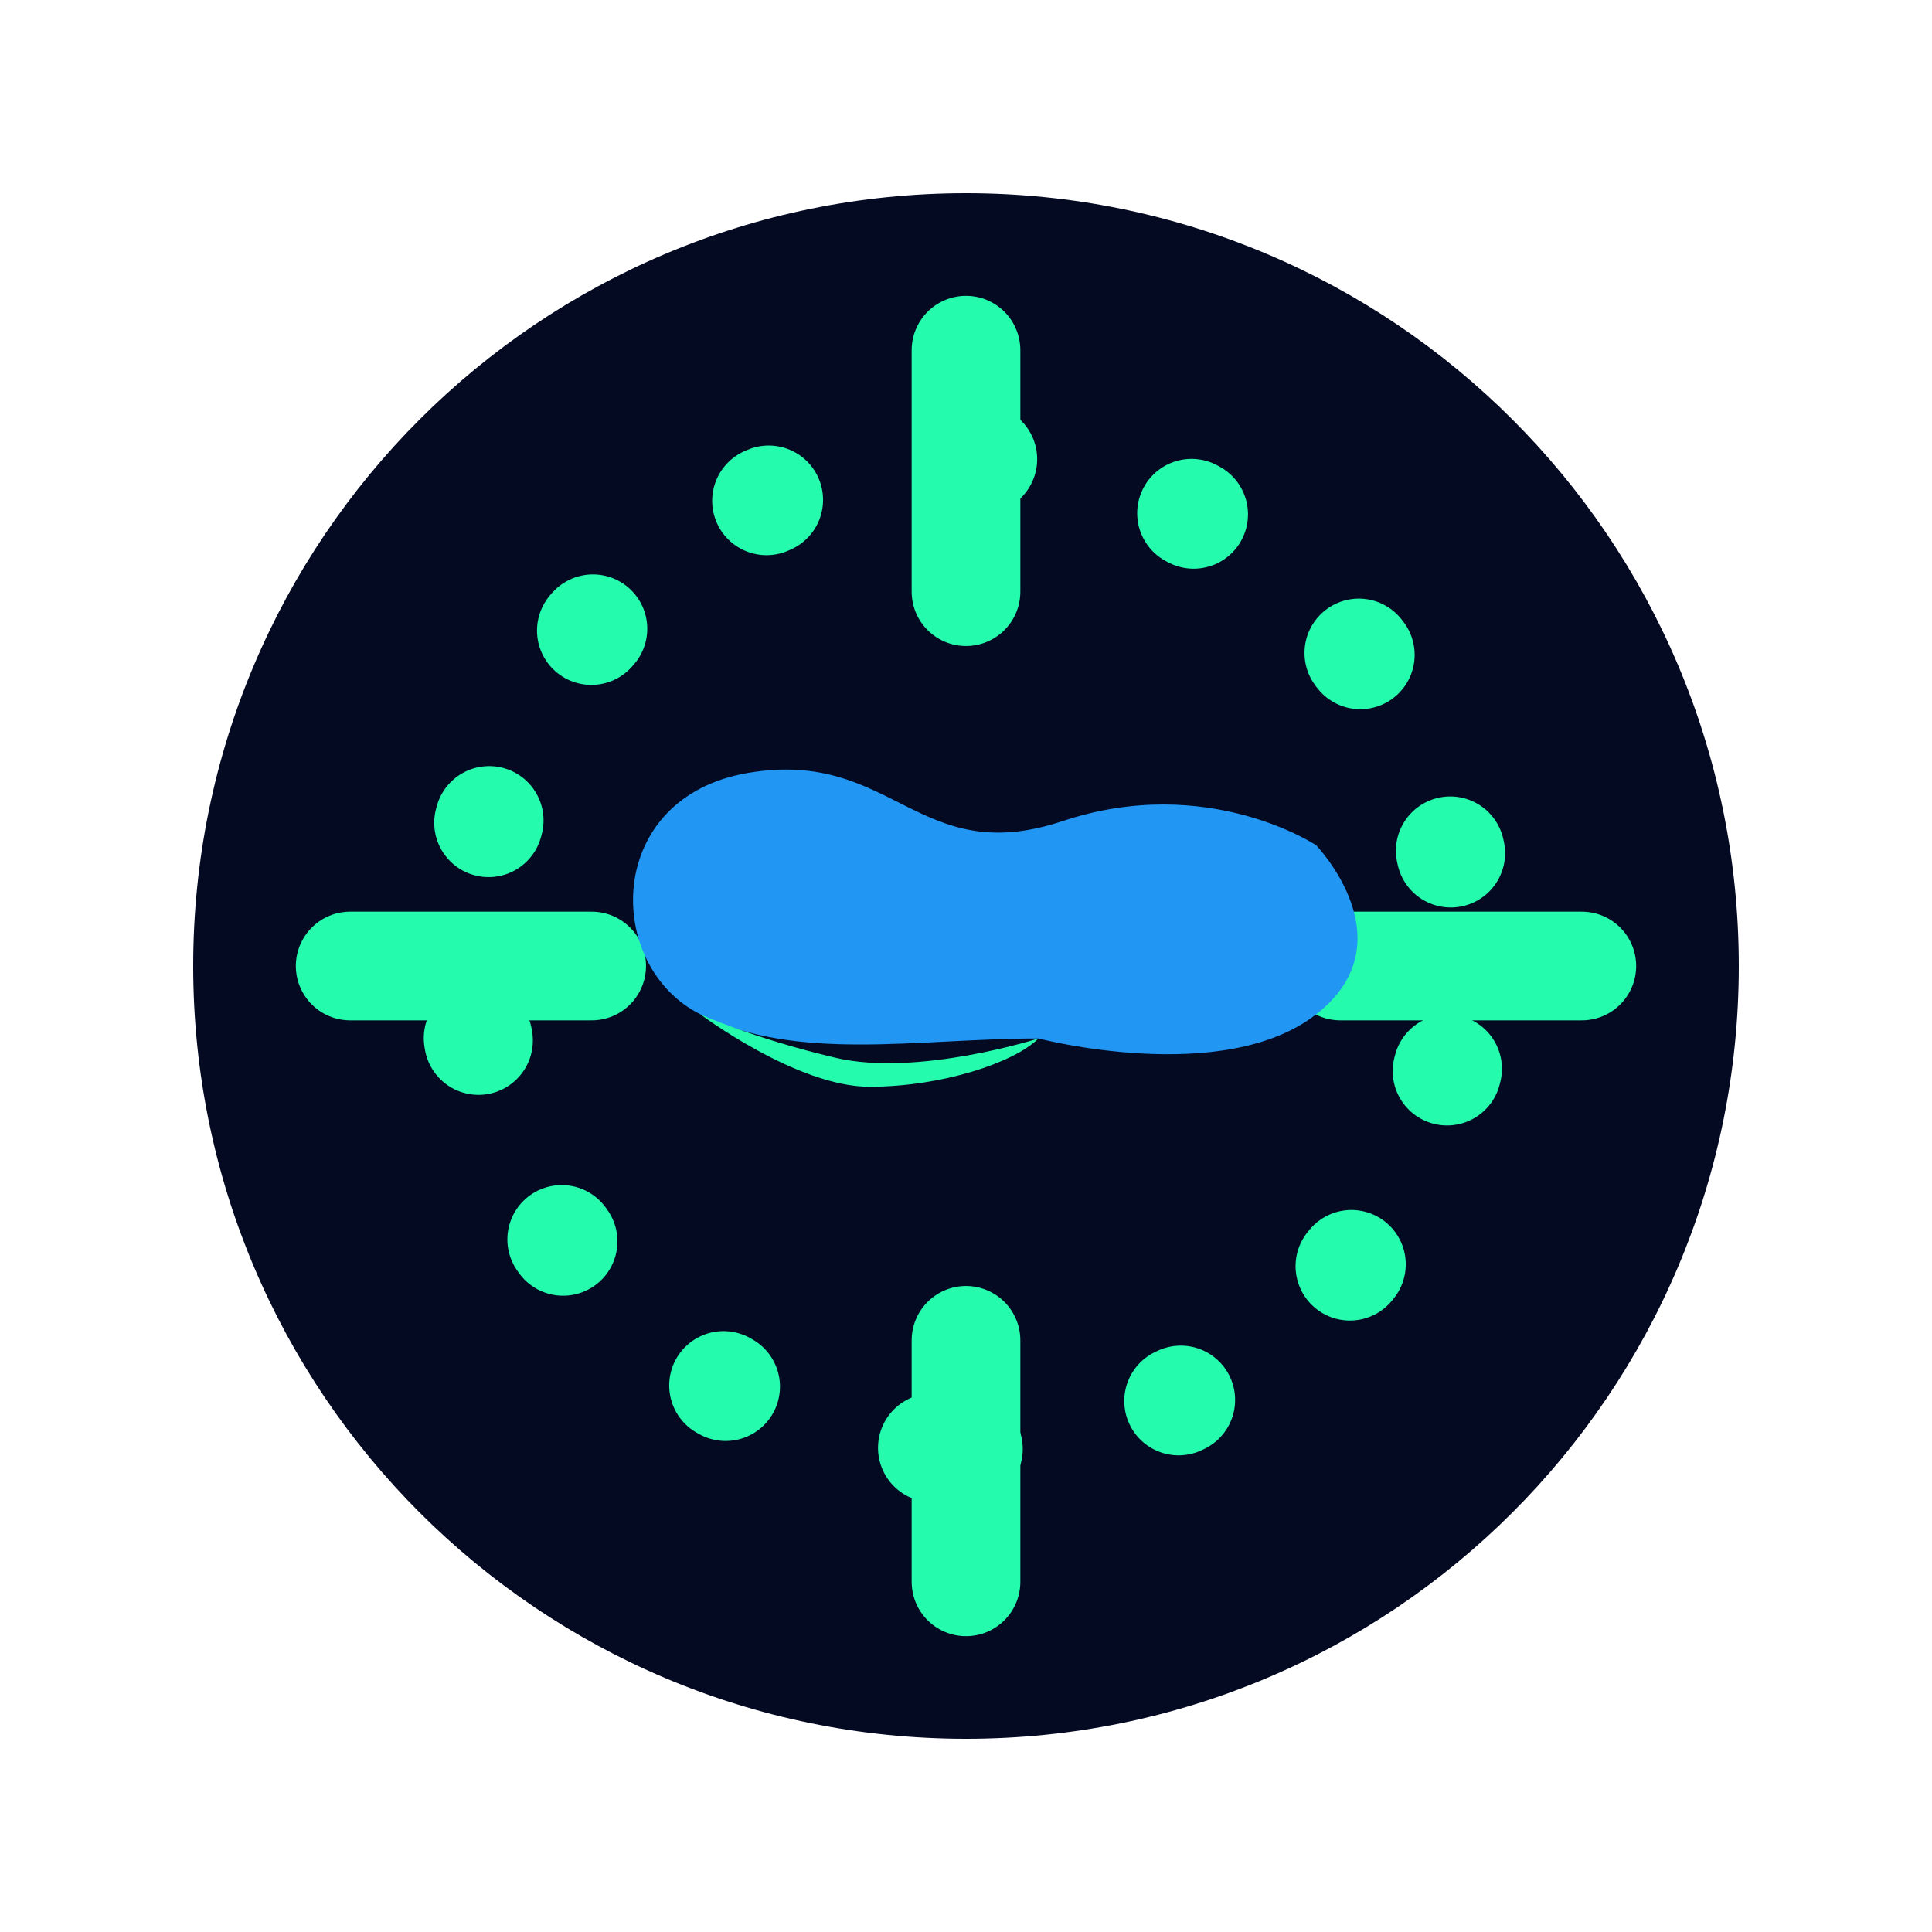
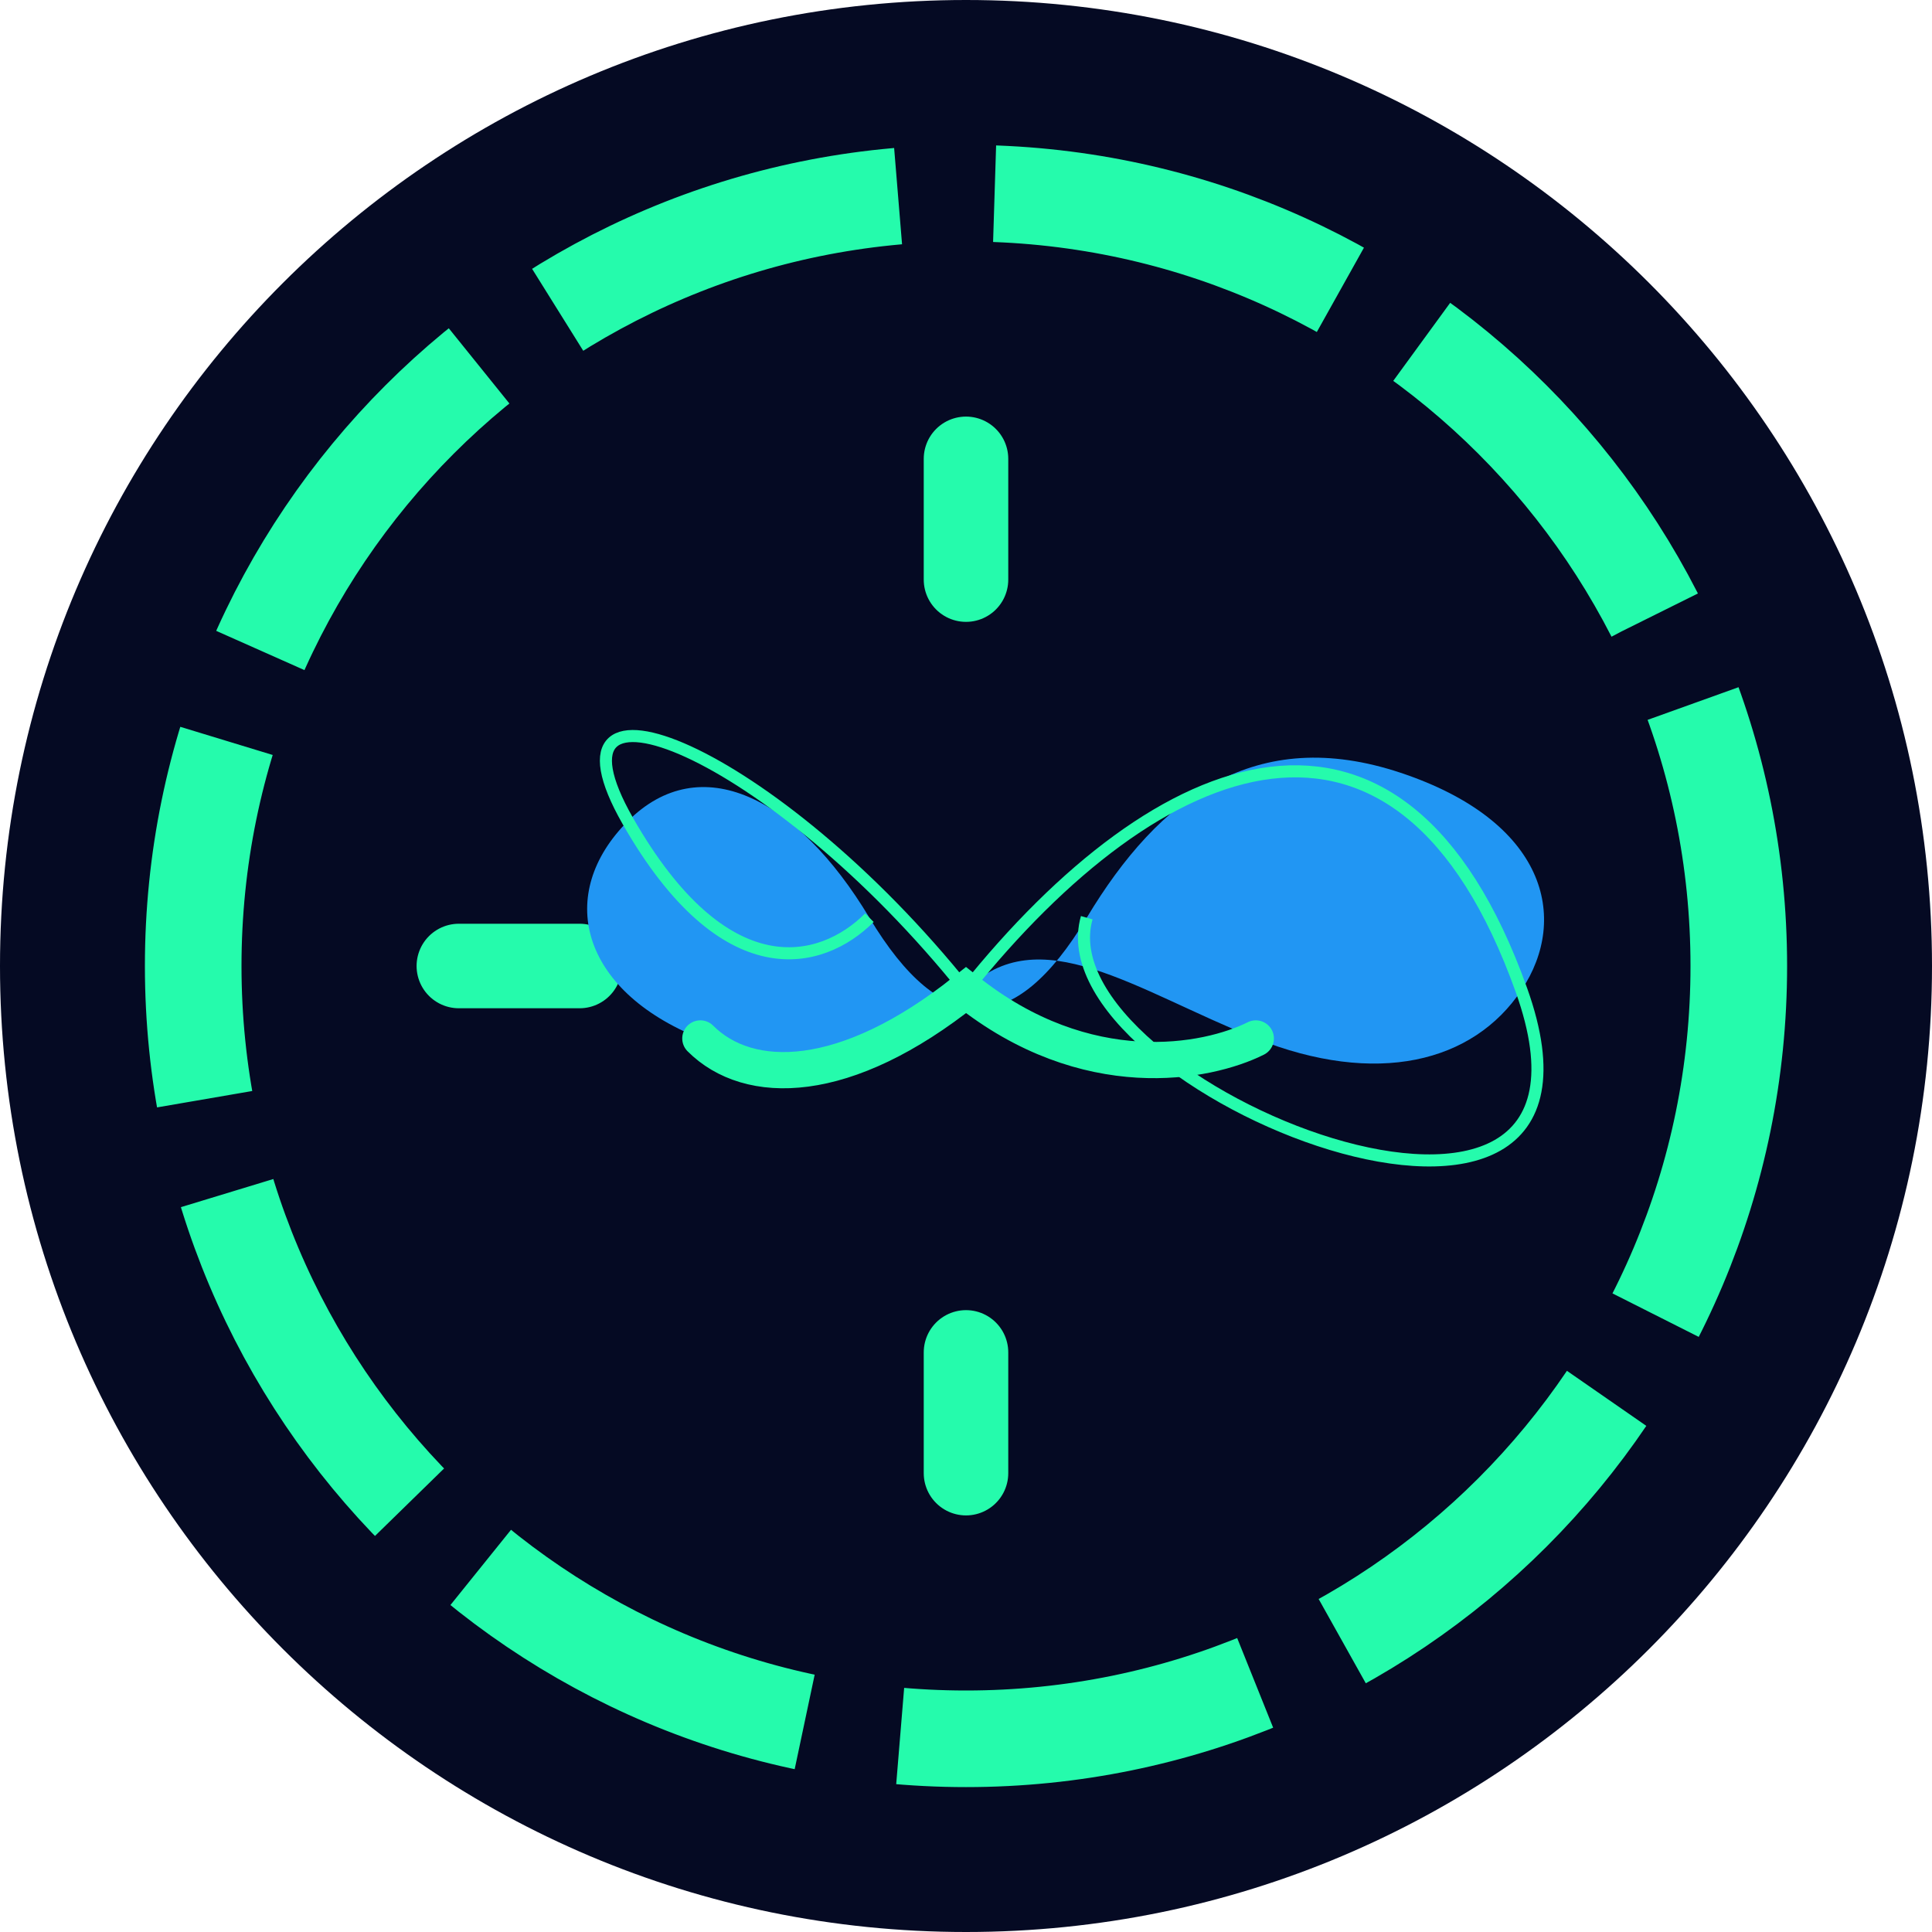
<svg xmlns="http://www.w3.org/2000/svg" width="800" height="800" viewBox="0 0 800 800" fill="none">
-   <circle cx="400" cy="400" r="320" fill="#050A23" />
-   <path d="M145 400H245M555 400H655M400 145V245M400 555V655" stroke="#25FBAC" stroke-width="45" stroke-linecap="round" />
-   <path d="M400 600C513.071 600 605 508.071 605 395C605 281.929 513.071 190 400 190C286.929 190 195 281.929 195 395C195 508.071 286.929 600 400 600Z" stroke="#25FBAC" stroke-width="45" stroke-linecap="round" stroke-dasharray="1 90" />
-   <path d="M430 430C430 430 506.5 450 545 420C583.5 390 545 350 545 350C545 350 500 320 440 340C380 360 370 310 310 320C250 330 250 400 290 420C330 440 380 430 430 430Z" fill="#2196F3" />
-   <path d="M290 420C290 420 330 450 360 450C390 450 420 440 430 430C430 430 380 446 346 438C312 430 290 420 290 420Z" fill="#25FBAC" />
+   <circle cx="400" cy="400" r="400" fill="#050A23" />
+   <circle cx="400" cy="400" r="320" stroke="#25FBAC" stroke-width="40" stroke-dasharray="150 40" />
+   <path d="M400 190L400 240M400 560L400 610M190 400L240 400M560 400L610 400" stroke="#25FBAC" stroke-width="35" stroke-linecap="round" />
+   <path d="M450 380C480 330 520 300 580 320C640 340 650 380 630 410C610 440 570 450 520 430C470 410 430 380 400 410C370 440 340 450 290 430C240 410 230 370 260 340C290 310 330 330 360 380C390 430 420 430 450 380Z" fill="#2196F3" />
+   <path d="M360 380C340 400 300 410 260 340C220 270 320 310 400 410C480 310 580 270 630 410C680 550 430 450 450 380" stroke="#25FBAC" stroke-width="5" />
+   <path d="M290 430C310 450 350 450 400 410C450 450 500 440 520 430" stroke="#25FBAC" stroke-width="15" stroke-linecap="round" />
</svg>
